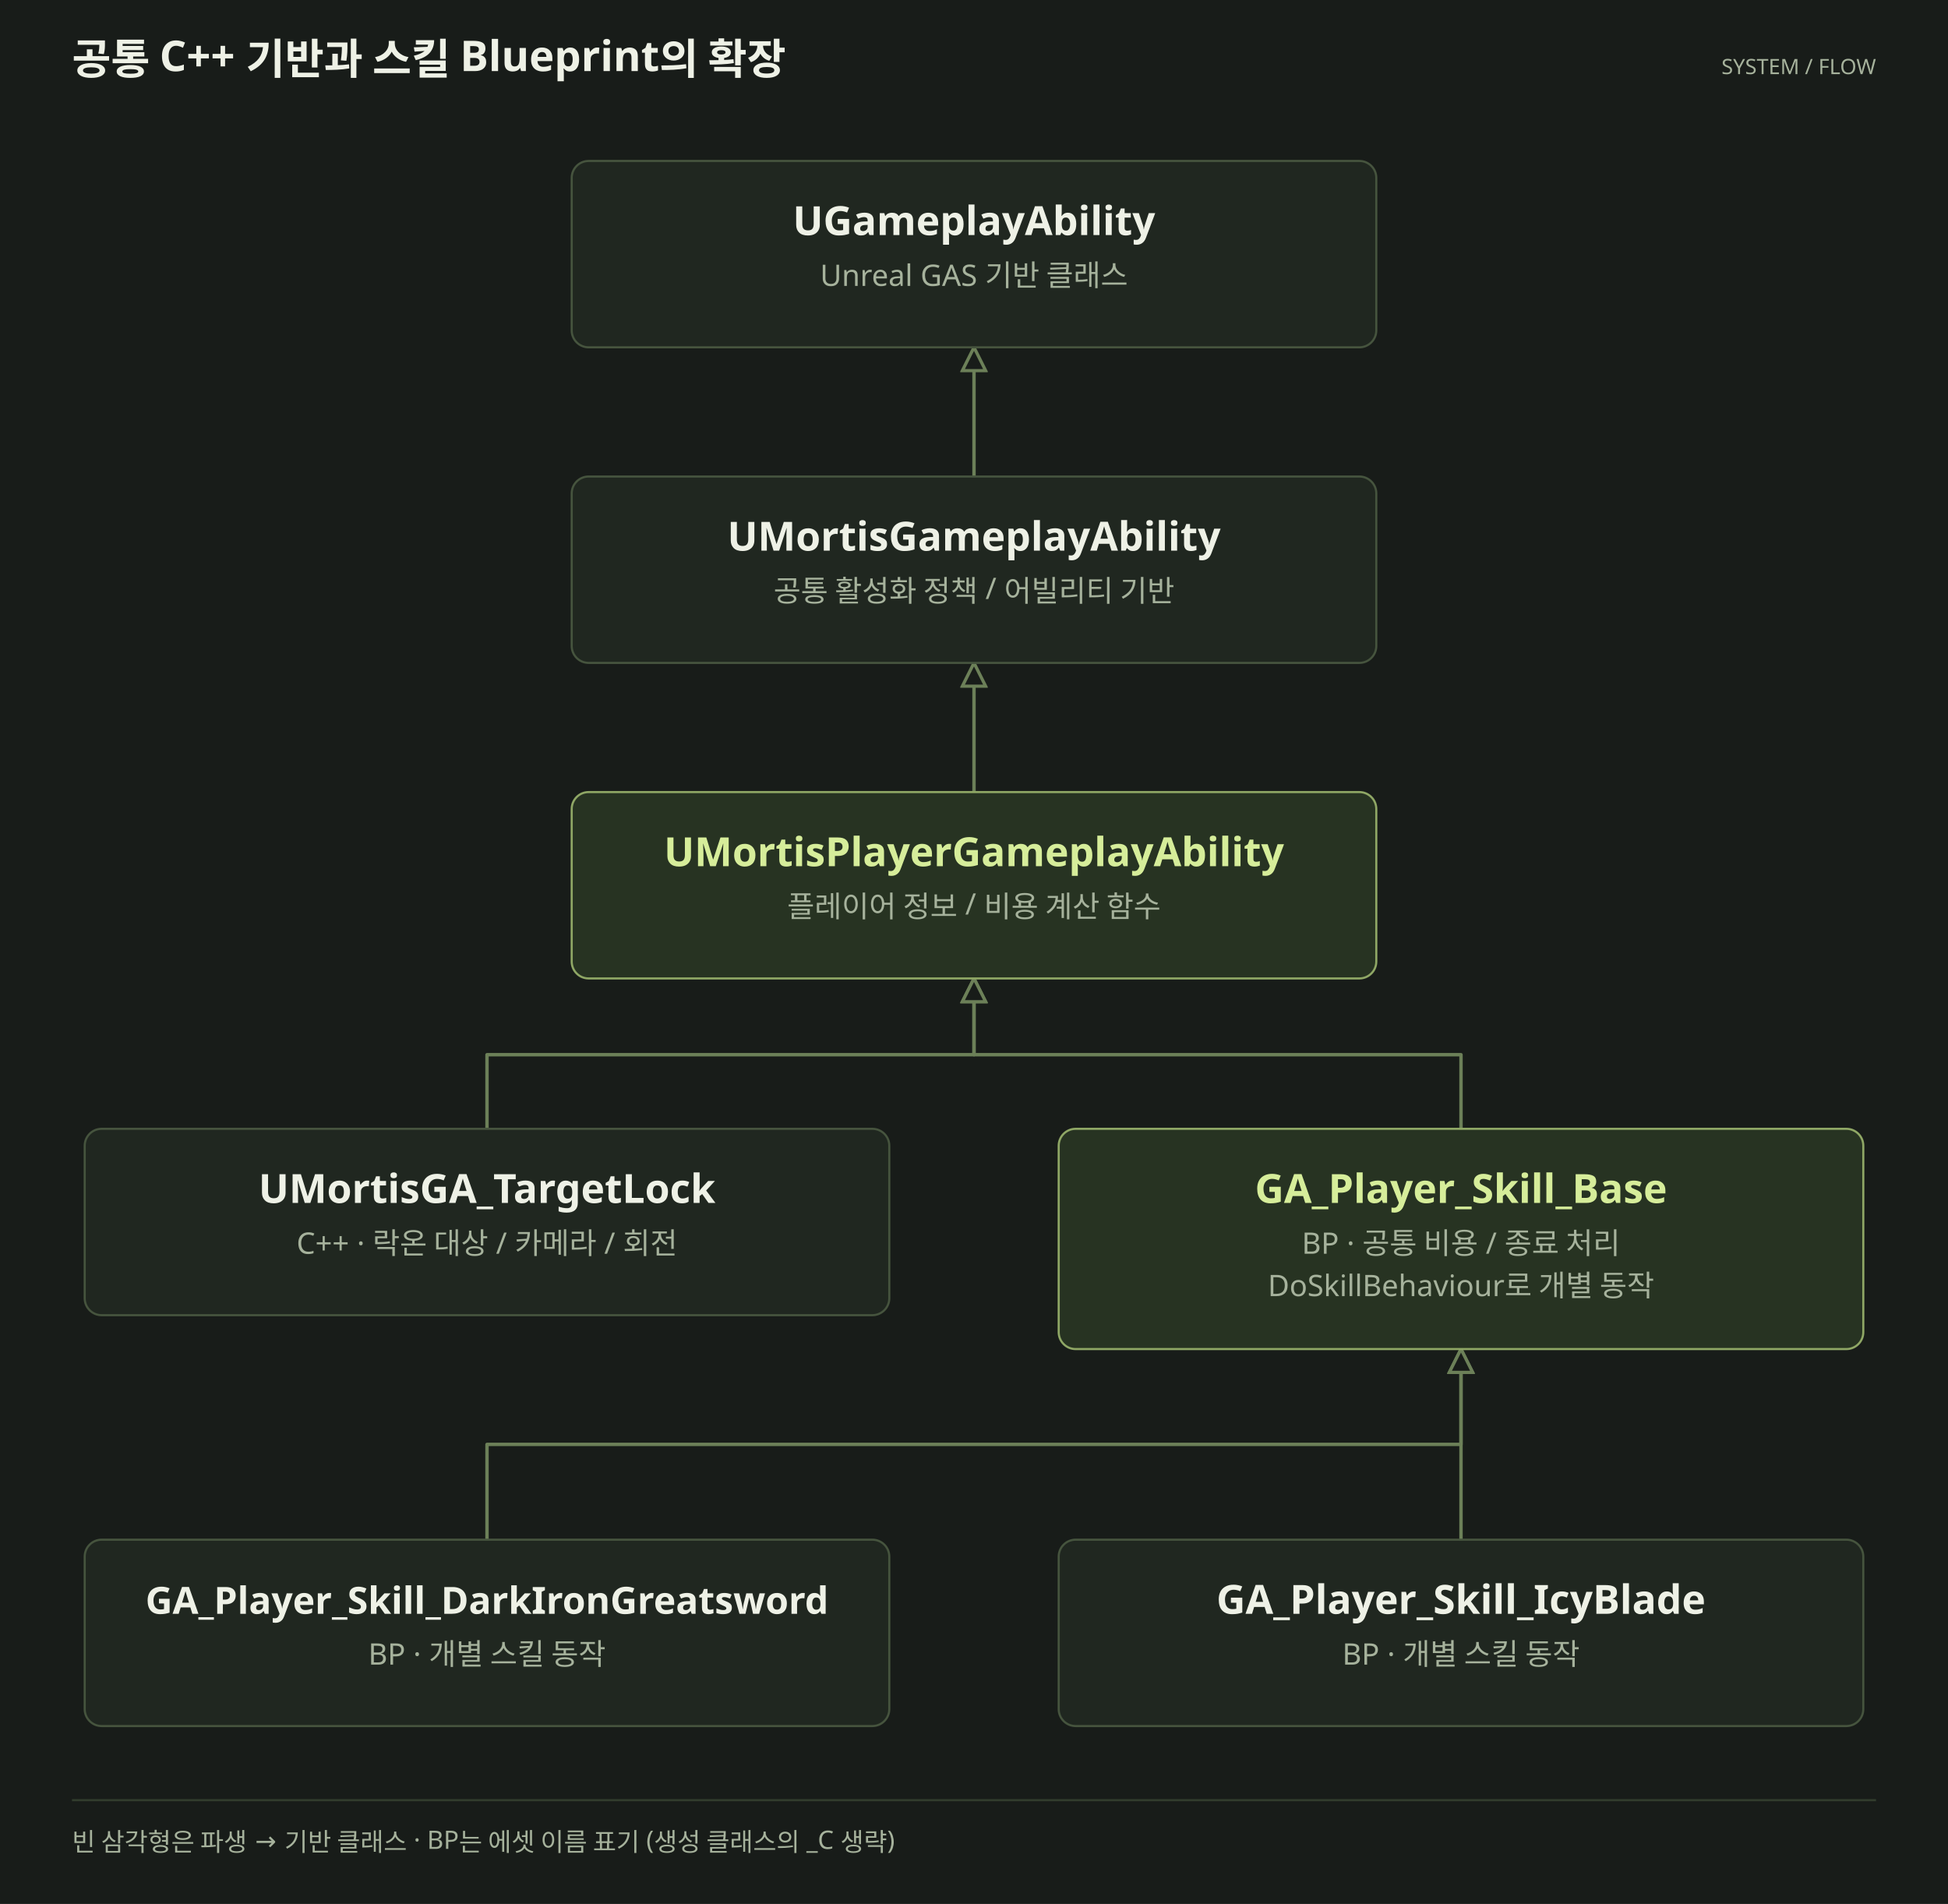
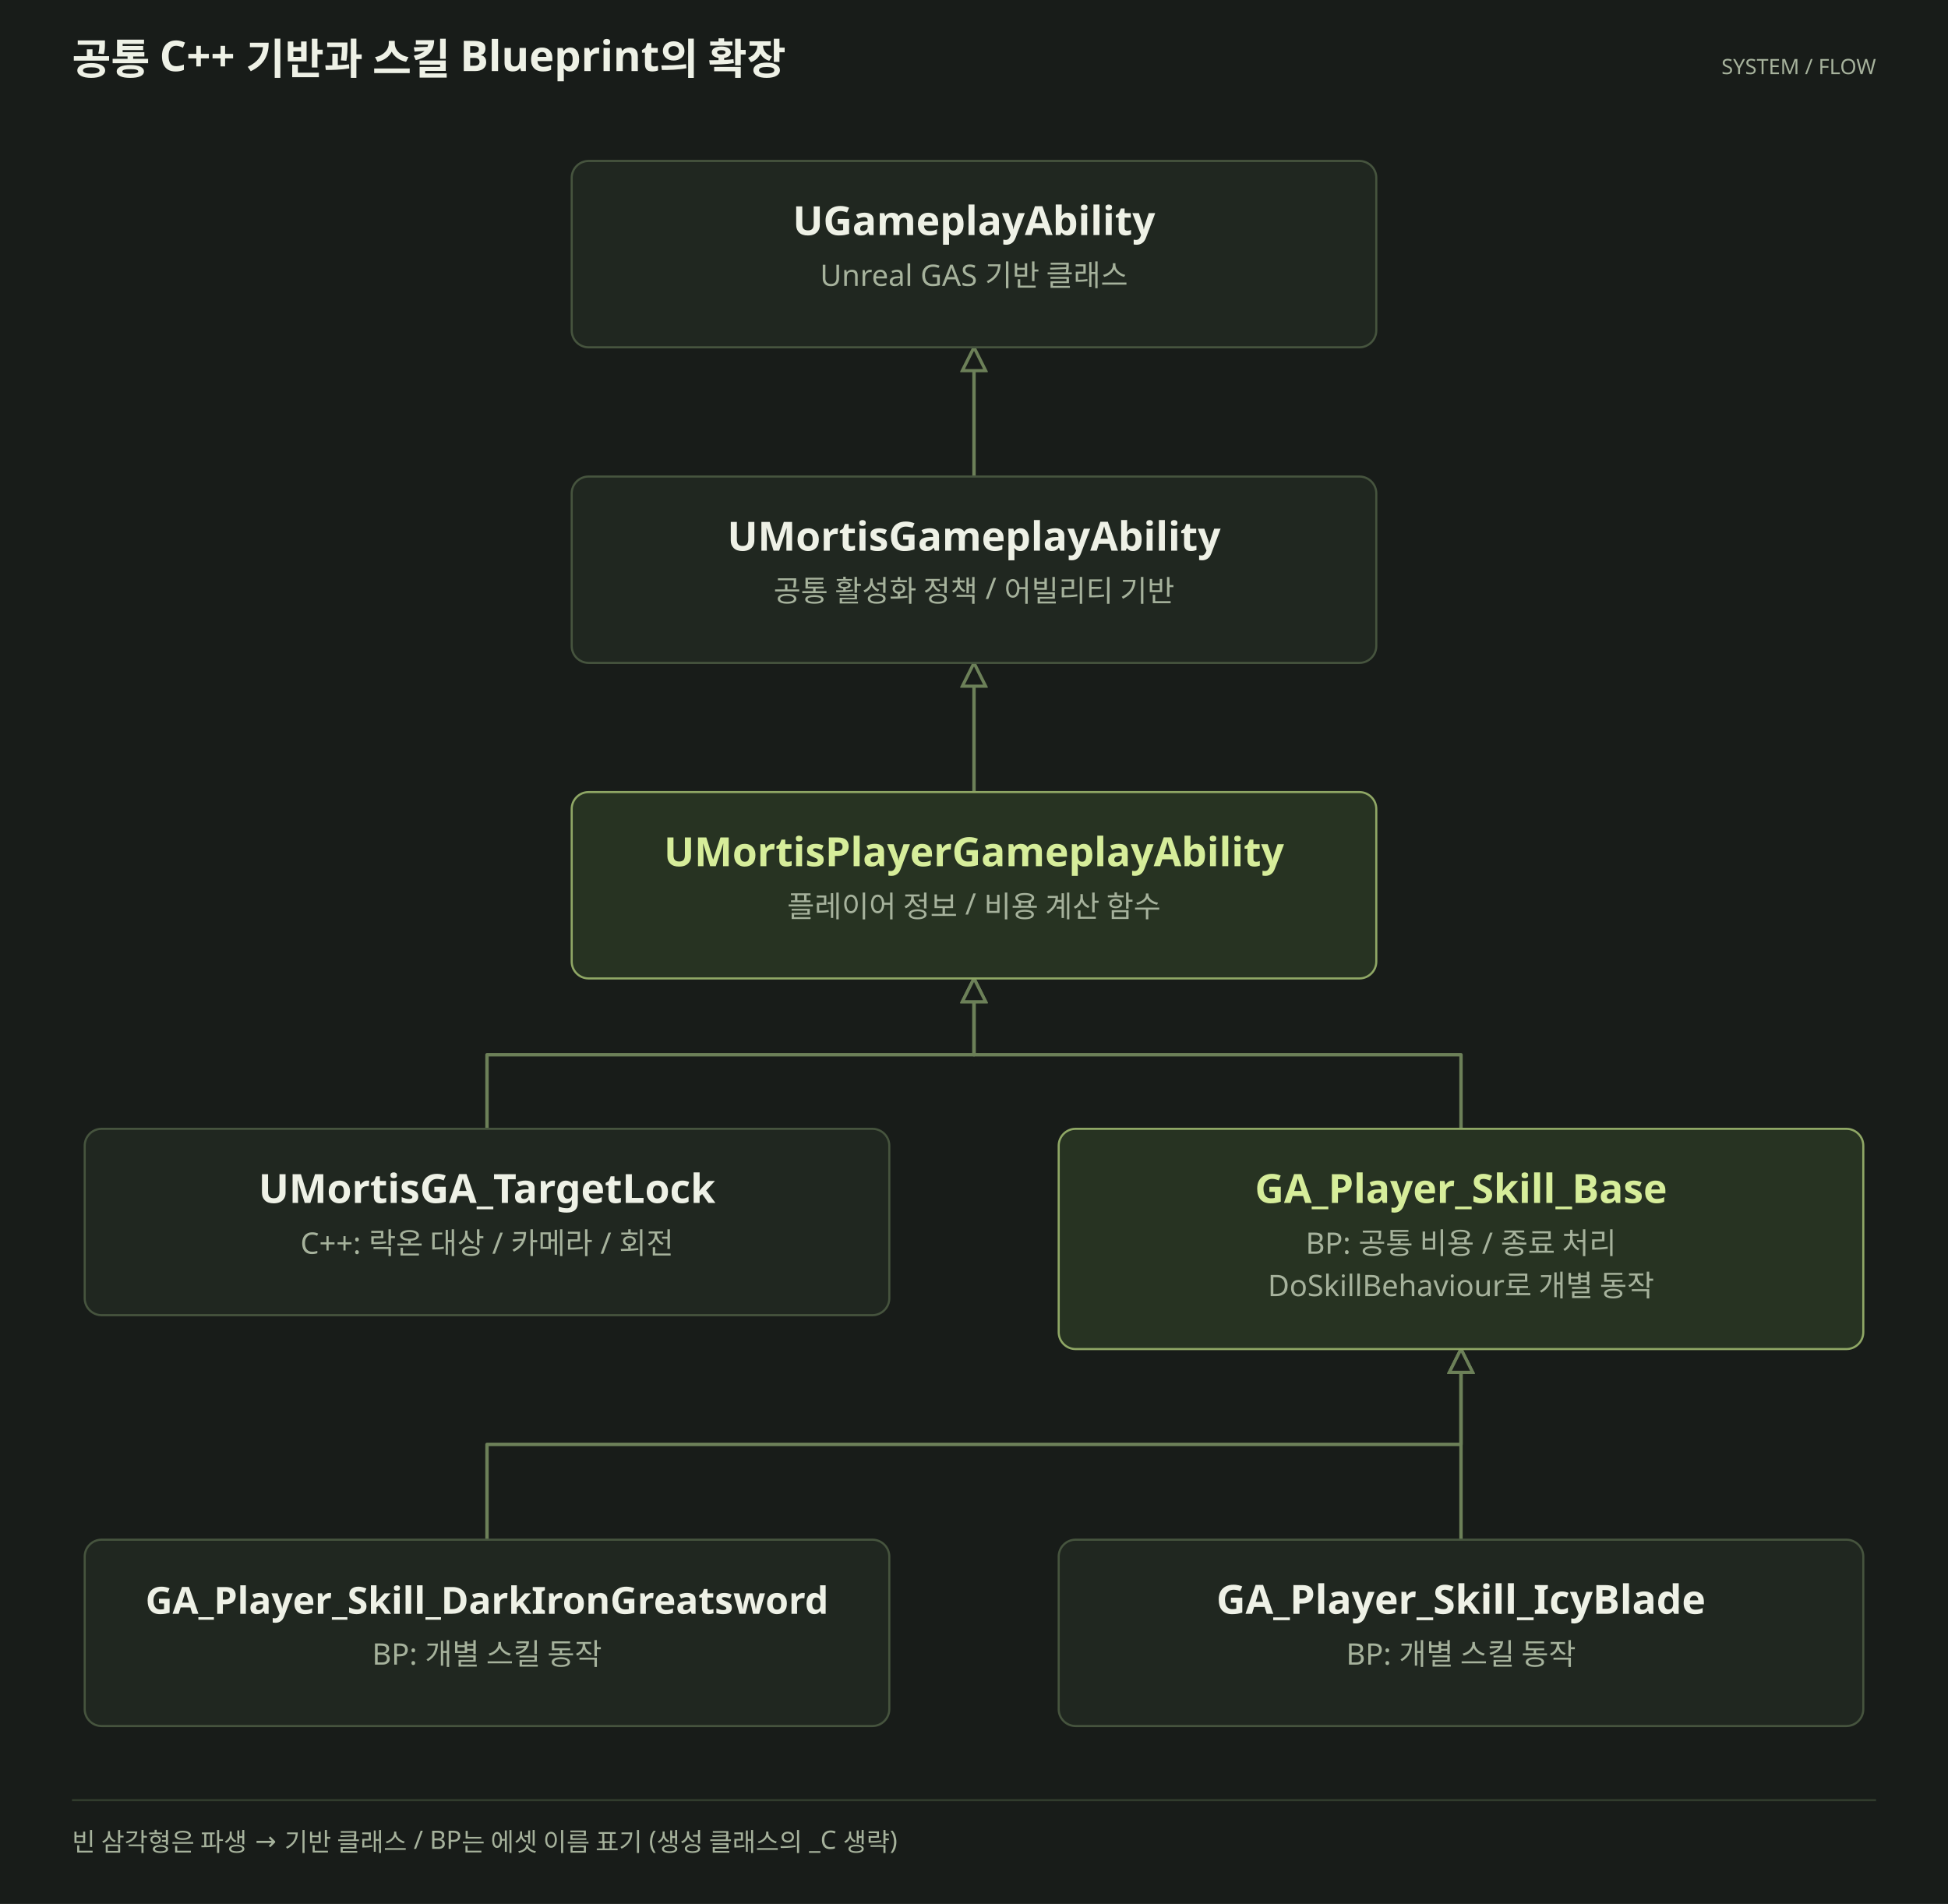
<svg xmlns="http://www.w3.org/2000/svg" width="920" height="899" viewBox="0 0 920 899" role="img" aria-labelledby="title desc">
  <defs>
    <marker id="arrow" markerWidth="8" markerHeight="8" refX="7" refY="4" orient="auto" markerUnits="userSpaceOnUse">
      <path d="M1 1 7 4 1 7" fill="none" stroke="#6c8058" stroke-width="1.5" />
    </marker>
  </defs>
  <defs>
    <marker id="inheritance" markerWidth="13" markerHeight="13" refX="12" refY="6.5" orient="auto" markerUnits="userSpaceOnUse">
      <path d="M1 1 12 6.5 1 12Z" fill="#181c19" stroke="#6c8058" stroke-width="1.5" />
    </marker>
  </defs>
  <rect width="920" height="899" fill="#181c19" />
  <g font-family="Pretendard,Noto Sans KR,Apple SD Gothic Neo,Malgun Gothic,sans-serif">
    <text x="34" y="35" fill="#eef1e6" font-size="20" font-weight="600" text-anchor="start">공통 C++ 기반과 스킬 Blueprint의 확장</text>
    <text x="886" y="35" fill="#a6b29c" font-size="10" font-weight="500" text-anchor="end">SYSTEM / FLOW</text>
    <polyline points="460,225 460,164" fill="none" stroke="#6c8058" stroke-width="1.6" stroke-linejoin="round" marker-end="url(#inheritance)" />
    <polyline points="460,374 460,313" fill="none" stroke="#6c8058" stroke-width="1.6" stroke-linejoin="round" marker-end="url(#inheritance)" />
    <polyline points="230,533 230,498 460,498 460,462" fill="none" stroke="#6c8058" stroke-width="1.6" stroke-linejoin="round" marker-end="url(#inheritance)" />
    <polyline points="690,533 690,498 460,498 460,462" fill="none" stroke="#6c8058" stroke-width="1.6" stroke-linejoin="round" marker-end="url(#inheritance)" />
    <polyline points="230,727 230,682 690,682 690,637" fill="none" stroke="#6c8058" stroke-width="1.6" stroke-linejoin="round" marker-end="url(#inheritance)" />
    <polyline points="690,727 690,637" fill="none" stroke="#6c8058" stroke-width="1.6" stroke-linejoin="round" marker-end="url(#inheritance)" />
    <rect x="270" y="76" width="380" height="88" rx="8" fill="#202720" stroke="#46543e" />
    <text x="460.0" y="111" fill="#eef1e6" font-size="19" font-weight="600" text-anchor="middle">UGameplayAbility</text>
    <text x="460.0" y="135" fill="#a6b29c" font-size="14" font-weight="400" text-anchor="middle">Unreal GAS 기반 클래스</text>
    <rect x="270" y="225" width="380" height="88" rx="8" fill="#202720" stroke="#46543e" />
    <text x="460.0" y="260" fill="#eef1e6" font-size="19" font-weight="600" text-anchor="middle">UMortisGameplayAbility</text>
    <text x="460.0" y="284" fill="#a6b29c" font-size="14" font-weight="400" text-anchor="middle">공통 활성화 정책 / 어빌리티 기반</text>
    <rect x="270" y="374" width="380" height="88" rx="8" fill="#273322" stroke="#8fa765" />
    <text x="460.0" y="409" fill="#d6ed9a" font-size="19" font-weight="600" text-anchor="middle">UMortisPlayerGameplayAbility</text>
    <text x="460.0" y="433" fill="#a6b29c" font-size="14" font-weight="400" text-anchor="middle">플레이어 정보 / 비용 계산 함수</text>
    <rect x="40" y="533" width="380" height="88" rx="8" fill="#202720" stroke="#46543e" />
    <text x="230.0" y="568" fill="#eef1e6" font-size="19" font-weight="600" text-anchor="middle">UMortisGA_TargetLock</text>
-     <text x="230.0" y="592" fill="#a6b29c" font-size="14" font-weight="400" text-anchor="middle">C++ · 락온 대상 / 카메라 / 회전</text>
+     <text x="230.0" y="592" fill="#a6b29c" font-size="14" font-weight="400" text-anchor="middle">C++: 락온 대상 / 카메라 / 회전</text>
    <rect x="500" y="533" width="380" height="104" rx="8" fill="#273322" stroke="#8fa765" />
    <text x="690.0" y="568" fill="#d6ed9a" font-size="19" font-weight="600" text-anchor="middle">GA_Player_Skill_Base</text>
-     <text x="690.0" y="592" fill="#a6b29c" font-size="14" font-weight="400" text-anchor="middle">BP · 공통 비용 / 종료 처리</text>
+     <text x="690.0" y="592" fill="#a6b29c" font-size="14" font-weight="400" text-anchor="middle">BP: 공통 비용 / 종료 처리</text>
    <text x="690.0" y="612" fill="#a6b29c" font-size="14" font-weight="400" text-anchor="middle">DoSkillBehaviour로 개별 동작</text>
    <rect x="40" y="727" width="380" height="88" rx="8" fill="#202720" stroke="#46543e" />
    <text x="230.0" y="762" fill="#eef1e6" font-size="17.7" font-weight="600" text-anchor="middle">GA_Player_Skill_DarkIronGreatsword</text>
-     <text x="230.0" y="786" fill="#a6b29c" font-size="14" font-weight="400" text-anchor="middle">BP · 개별 스킬 동작</text>
+     <text x="230.0" y="786" fill="#a6b29c" font-size="14" font-weight="400" text-anchor="middle">BP: 개별 스킬 동작</text>
    <rect x="500" y="727" width="380" height="88" rx="8" fill="#202720" stroke="#46543e" />
    <text x="690.0" y="762" fill="#eef1e6" font-size="19" font-weight="600" text-anchor="middle">GA_Player_Skill_IcyBlade</text>
-     <text x="690.0" y="786" fill="#a6b29c" font-size="14" font-weight="400" text-anchor="middle">BP · 개별 스킬 동작</text>
+     <text x="690.0" y="786" fill="#a6b29c" font-size="14" font-weight="400" text-anchor="middle">BP: 개별 스킬 동작</text>
    <path d="M34 850H886" stroke="#313c2d" />
-     <text x="34" y="874" fill="#a6b29c" font-size="12" font-weight="400" text-anchor="start">빈 삼각형은 파생 → 기반 클래스 · BP는 에셋 이름 표기 (생성 클래스의 _C 생략)</text>
+     <text x="34" y="874" fill="#a6b29c" font-size="12" font-weight="400" text-anchor="start">빈 삼각형은 파생 → 기반 클래스 / BP는 에셋 이름 표기 (생성 클래스의 _C 생략)</text>
  </g>
</svg>
